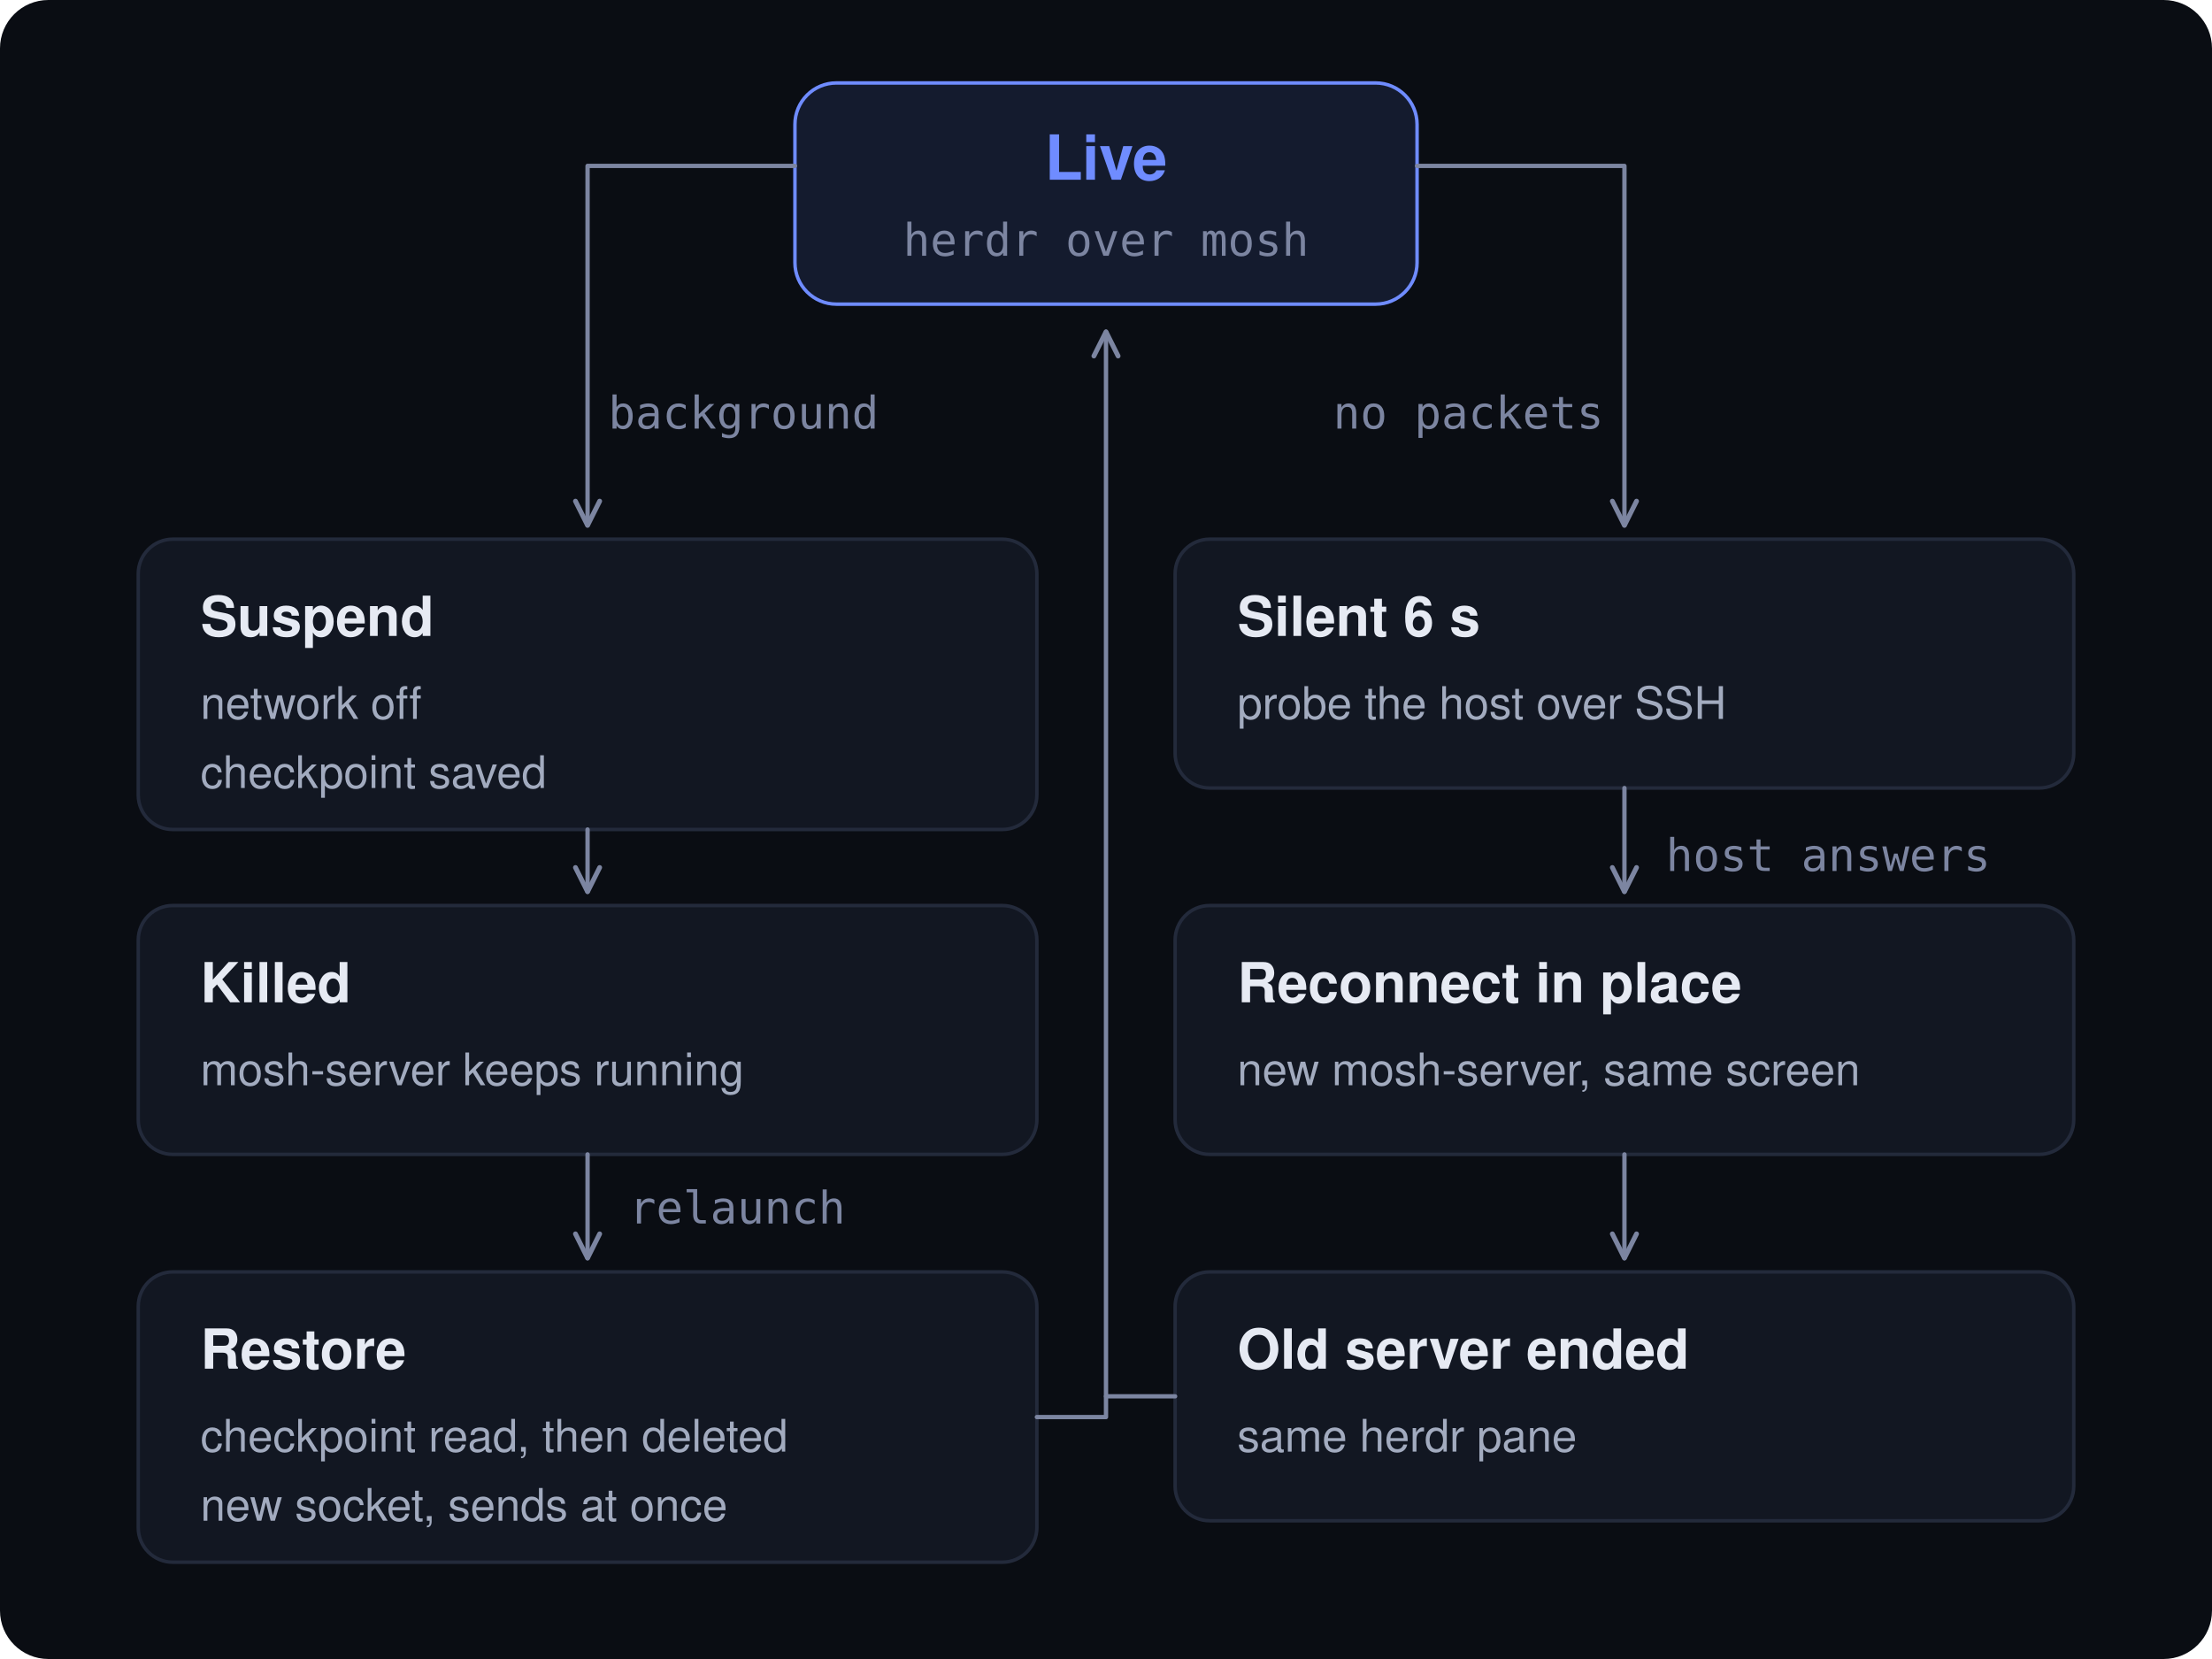
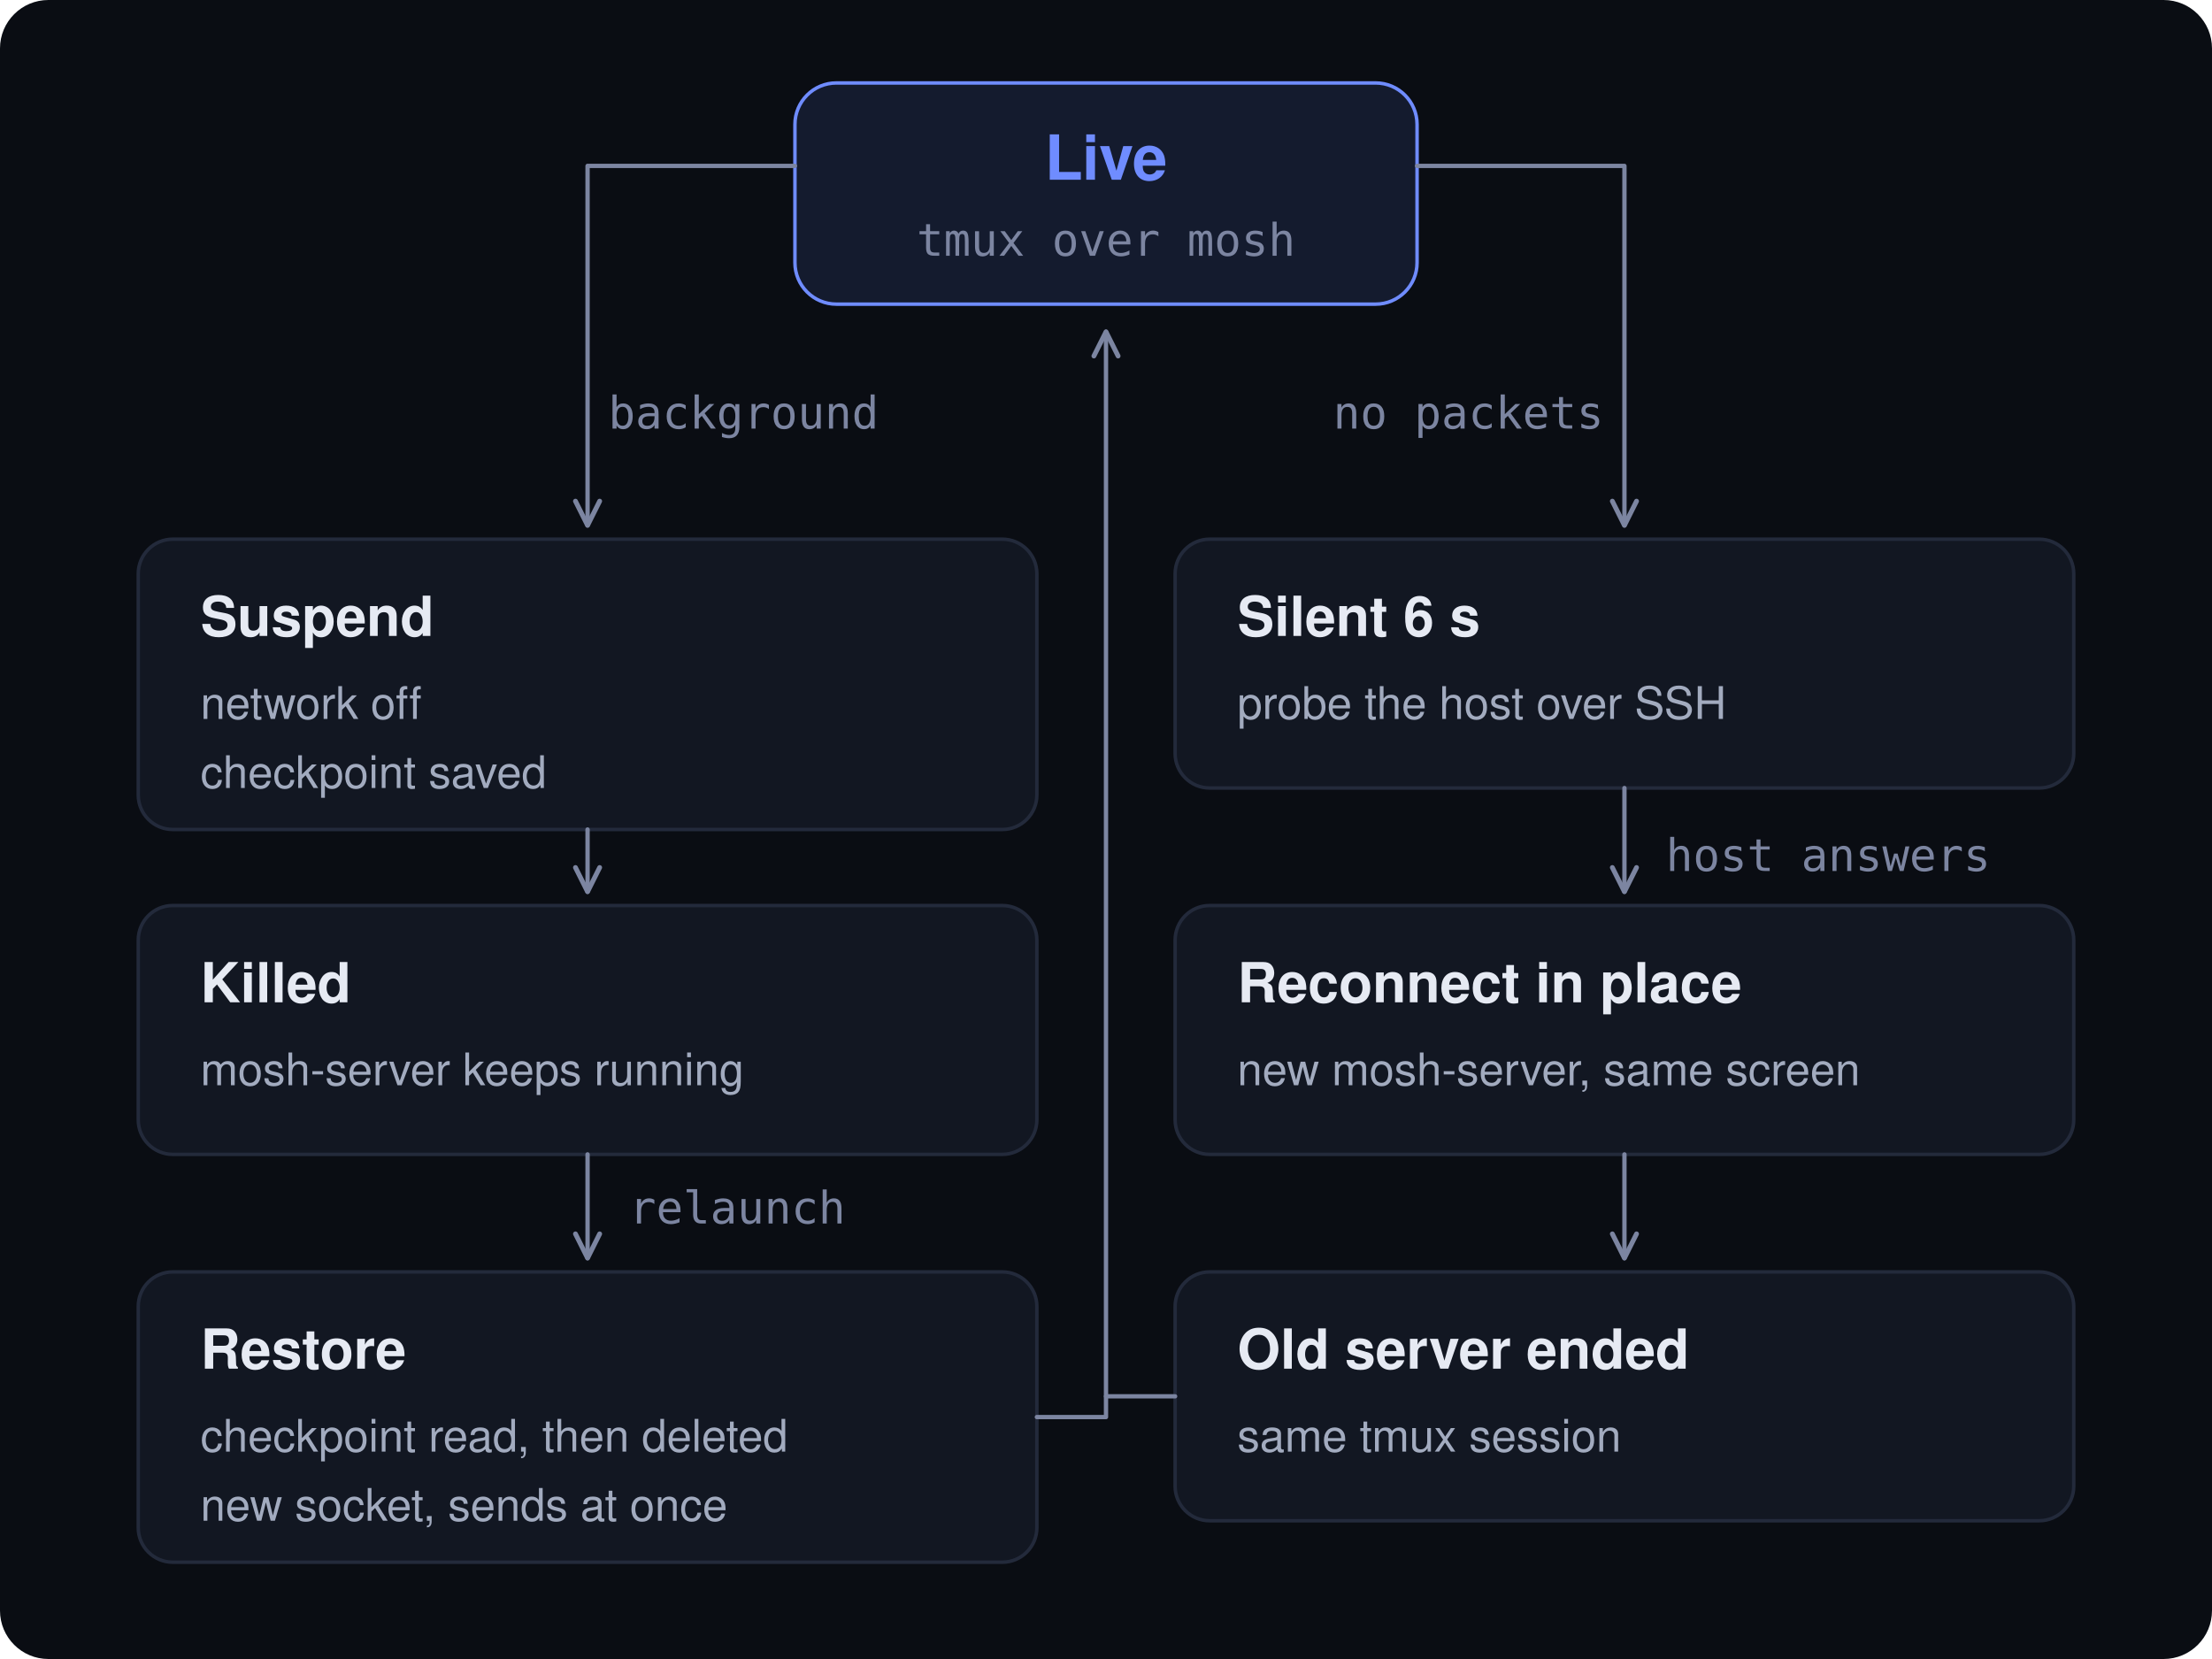
<svg xmlns="http://www.w3.org/2000/svg" width="640" height="480" viewBox="0 0 640 480" role="img" aria-label="Surviving iOS: suspend, save and restore after a kill; reconnect in place when the server is gone">
  <defs>
    <marker id="a-muted" viewBox="0 0 10 10" refX="9" refY="5" markerWidth="7" markerHeight="7" orient="auto-start-reverse">
      <path d="M1 1L9 5L1 9" fill="none" stroke="#7c85a1" stroke-width="1.6" stroke-linecap="round" stroke-linejoin="round" />
    </marker>
    <marker id="a-accent" viewBox="0 0 10 10" refX="9" refY="5" markerWidth="7" markerHeight="7" orient="auto-start-reverse">
      <path d="M1 1L9 5L1 9" fill="none" stroke="#6f8cff" stroke-width="1.6" stroke-linecap="round" stroke-linejoin="round" />
    </marker>
  </defs>
  <rect width="640" height="480" rx="14" fill="#0a0d13" />
  <rect x="230" y="24" width="180" height="64" rx="12" fill="#141b2e" stroke="#6f8cff" stroke-width="1" />
  <text x="320" y="52" font-family="Geist, -apple-system, BlinkMacSystemFont, 'Segoe UI', Helvetica, Arial, sans-serif" font-size="18" font-weight="600" fill="#6f8cff" text-anchor="middle">Live</text>
-   <text x="320" y="74" font-family="'Geist Mono', ui-monospace, SFMono-Regular, Menlo, Consolas, monospace" font-size="13" font-weight="400" fill="#7c85a1" text-anchor="middle">herdr over mosh</text>
+   <text x="320" y="74" font-family="'Geist Mono', ui-monospace, SFMono-Regular, Menlo, Consolas, monospace" font-size="13" font-weight="400" fill="#7c85a1" text-anchor="middle">tmux over mosh</text>
  <rect x="40" y="156" width="260" height="84" rx="10" fill="#121722" stroke="#232a3b" stroke-width="1" />
  <text x="58" y="184" font-family="Geist, -apple-system, BlinkMacSystemFont, 'Segoe UI', Helvetica, Arial, sans-serif" font-size="16" font-weight="600" fill="#e6eaf3" text-anchor="start">Suspend</text>
  <text x="58" y="208" font-family="Geist, -apple-system, BlinkMacSystemFont, 'Segoe UI', Helvetica, Arial, sans-serif" font-size="13" font-weight="400" fill="#a2abbf" text-anchor="start">network off</text>
  <text x="58" y="228" font-family="Geist, -apple-system, BlinkMacSystemFont, 'Segoe UI', Helvetica, Arial, sans-serif" font-size="13" font-weight="400" fill="#a2abbf" text-anchor="start">checkpoint saved</text>
  <rect x="40" y="262" width="260" height="72" rx="10" fill="#121722" stroke="#232a3b" stroke-width="1" />
  <text x="58" y="290" font-family="Geist, -apple-system, BlinkMacSystemFont, 'Segoe UI', Helvetica, Arial, sans-serif" font-size="16" font-weight="600" fill="#e6eaf3" text-anchor="start">Killed</text>
  <text x="58" y="314" font-family="Geist, -apple-system, BlinkMacSystemFont, 'Segoe UI', Helvetica, Arial, sans-serif" font-size="13" font-weight="400" fill="#a2abbf" text-anchor="start">mosh-server keeps running</text>
  <rect x="40" y="368" width="260" height="84" rx="10" fill="#121722" stroke="#232a3b" stroke-width="1" />
  <text x="58" y="396" font-family="Geist, -apple-system, BlinkMacSystemFont, 'Segoe UI', Helvetica, Arial, sans-serif" font-size="16" font-weight="600" fill="#e6eaf3" text-anchor="start">Restore</text>
  <text x="58" y="420" font-family="Geist, -apple-system, BlinkMacSystemFont, 'Segoe UI', Helvetica, Arial, sans-serif" font-size="13" font-weight="400" fill="#a2abbf" text-anchor="start">checkpoint read, then deleted</text>
  <text x="58" y="440" font-family="Geist, -apple-system, BlinkMacSystemFont, 'Segoe UI', Helvetica, Arial, sans-serif" font-size="13" font-weight="400" fill="#a2abbf" text-anchor="start">new socket, sends at once</text>
  <rect x="340" y="156" width="260" height="72" rx="10" fill="#121722" stroke="#232a3b" stroke-width="1" />
  <text x="358" y="184" font-family="Geist, -apple-system, BlinkMacSystemFont, 'Segoe UI', Helvetica, Arial, sans-serif" font-size="16" font-weight="600" fill="#e6eaf3" text-anchor="start">Silent 6 s</text>
  <text x="358" y="208" font-family="Geist, -apple-system, BlinkMacSystemFont, 'Segoe UI', Helvetica, Arial, sans-serif" font-size="13" font-weight="400" fill="#a2abbf" text-anchor="start">probe the host over SSH</text>
  <rect x="340" y="262" width="260" height="72" rx="10" fill="#121722" stroke="#232a3b" stroke-width="1" />
  <text x="358" y="290" font-family="Geist, -apple-system, BlinkMacSystemFont, 'Segoe UI', Helvetica, Arial, sans-serif" font-size="16" font-weight="600" fill="#e6eaf3" text-anchor="start">Reconnect in place</text>
  <text x="358" y="314" font-family="Geist, -apple-system, BlinkMacSystemFont, 'Segoe UI', Helvetica, Arial, sans-serif" font-size="13" font-weight="400" fill="#a2abbf" text-anchor="start">new mosh-server, same screen</text>
  <rect x="340" y="368" width="260" height="72" rx="10" fill="#121722" stroke="#232a3b" stroke-width="1" />
  <text x="358" y="396" font-family="Geist, -apple-system, BlinkMacSystemFont, 'Segoe UI', Helvetica, Arial, sans-serif" font-size="16" font-weight="600" fill="#e6eaf3" text-anchor="start">Old server ended</text>
-   <text x="358" y="420" font-family="Geist, -apple-system, BlinkMacSystemFont, 'Segoe UI', Helvetica, Arial, sans-serif" font-size="13" font-weight="400" fill="#a2abbf" text-anchor="start">same herdr pane</text>
+   <text x="358" y="420" font-family="Geist, -apple-system, BlinkMacSystemFont, 'Segoe UI', Helvetica, Arial, sans-serif" font-size="13" font-weight="400" fill="#a2abbf" text-anchor="start">same tmux session</text>
  <path d="M170 240V258" fill="none" stroke="#7c85a1" stroke-width="1.25" stroke-linecap="round" stroke-linejoin="round" marker-end="url(#a-muted)" />
  <path d="M170 334V364" fill="none" stroke="#7c85a1" stroke-width="1.25" stroke-linecap="round" stroke-linejoin="round" marker-end="url(#a-muted)" />
  <path d="M470 228V258" fill="none" stroke="#7c85a1" stroke-width="1.25" stroke-linecap="round" stroke-linejoin="round" marker-end="url(#a-muted)" />
  <path d="M470 334V364" fill="none" stroke="#7c85a1" stroke-width="1.25" stroke-linecap="round" stroke-linejoin="round" marker-end="url(#a-muted)" />
  <text x="182" y="354" font-family="'Geist Mono', ui-monospace, SFMono-Regular, Menlo, Consolas, monospace" font-size="13" font-weight="400" fill="#7c85a1" text-anchor="start">relaunch</text>
  <text x="482" y="252" font-family="'Geist Mono', ui-monospace, SFMono-Regular, Menlo, Consolas, monospace" font-size="13" font-weight="400" fill="#7c85a1" text-anchor="start">host answers</text>
  <path d="M230 48H170V152" fill="none" stroke="#7c85a1" stroke-width="1.25" stroke-linecap="round" stroke-linejoin="round" marker-end="url(#a-muted)" />
  <path d="M410 48H470V152" fill="none" stroke="#7c85a1" stroke-width="1.25" stroke-linecap="round" stroke-linejoin="round" marker-end="url(#a-muted)" />
  <text x="176" y="124" font-family="'Geist Mono', ui-monospace, SFMono-Regular, Menlo, Consolas, monospace" font-size="13" font-weight="400" fill="#7c85a1" text-anchor="start">background</text>
  <text x="464" y="124" font-family="'Geist Mono', ui-monospace, SFMono-Regular, Menlo, Consolas, monospace" font-size="13" font-weight="400" fill="#7c85a1" text-anchor="end">no packets</text>
  <path d="M300 410H320V96" fill="none" stroke="#7c85a1" stroke-width="1.25" stroke-linecap="round" stroke-linejoin="round" marker-end="url(#a-muted)" />
  <path d="M340 404H320" fill="none" stroke="#7c85a1" stroke-width="1.25" stroke-linecap="round" stroke-linejoin="round" />
</svg>
